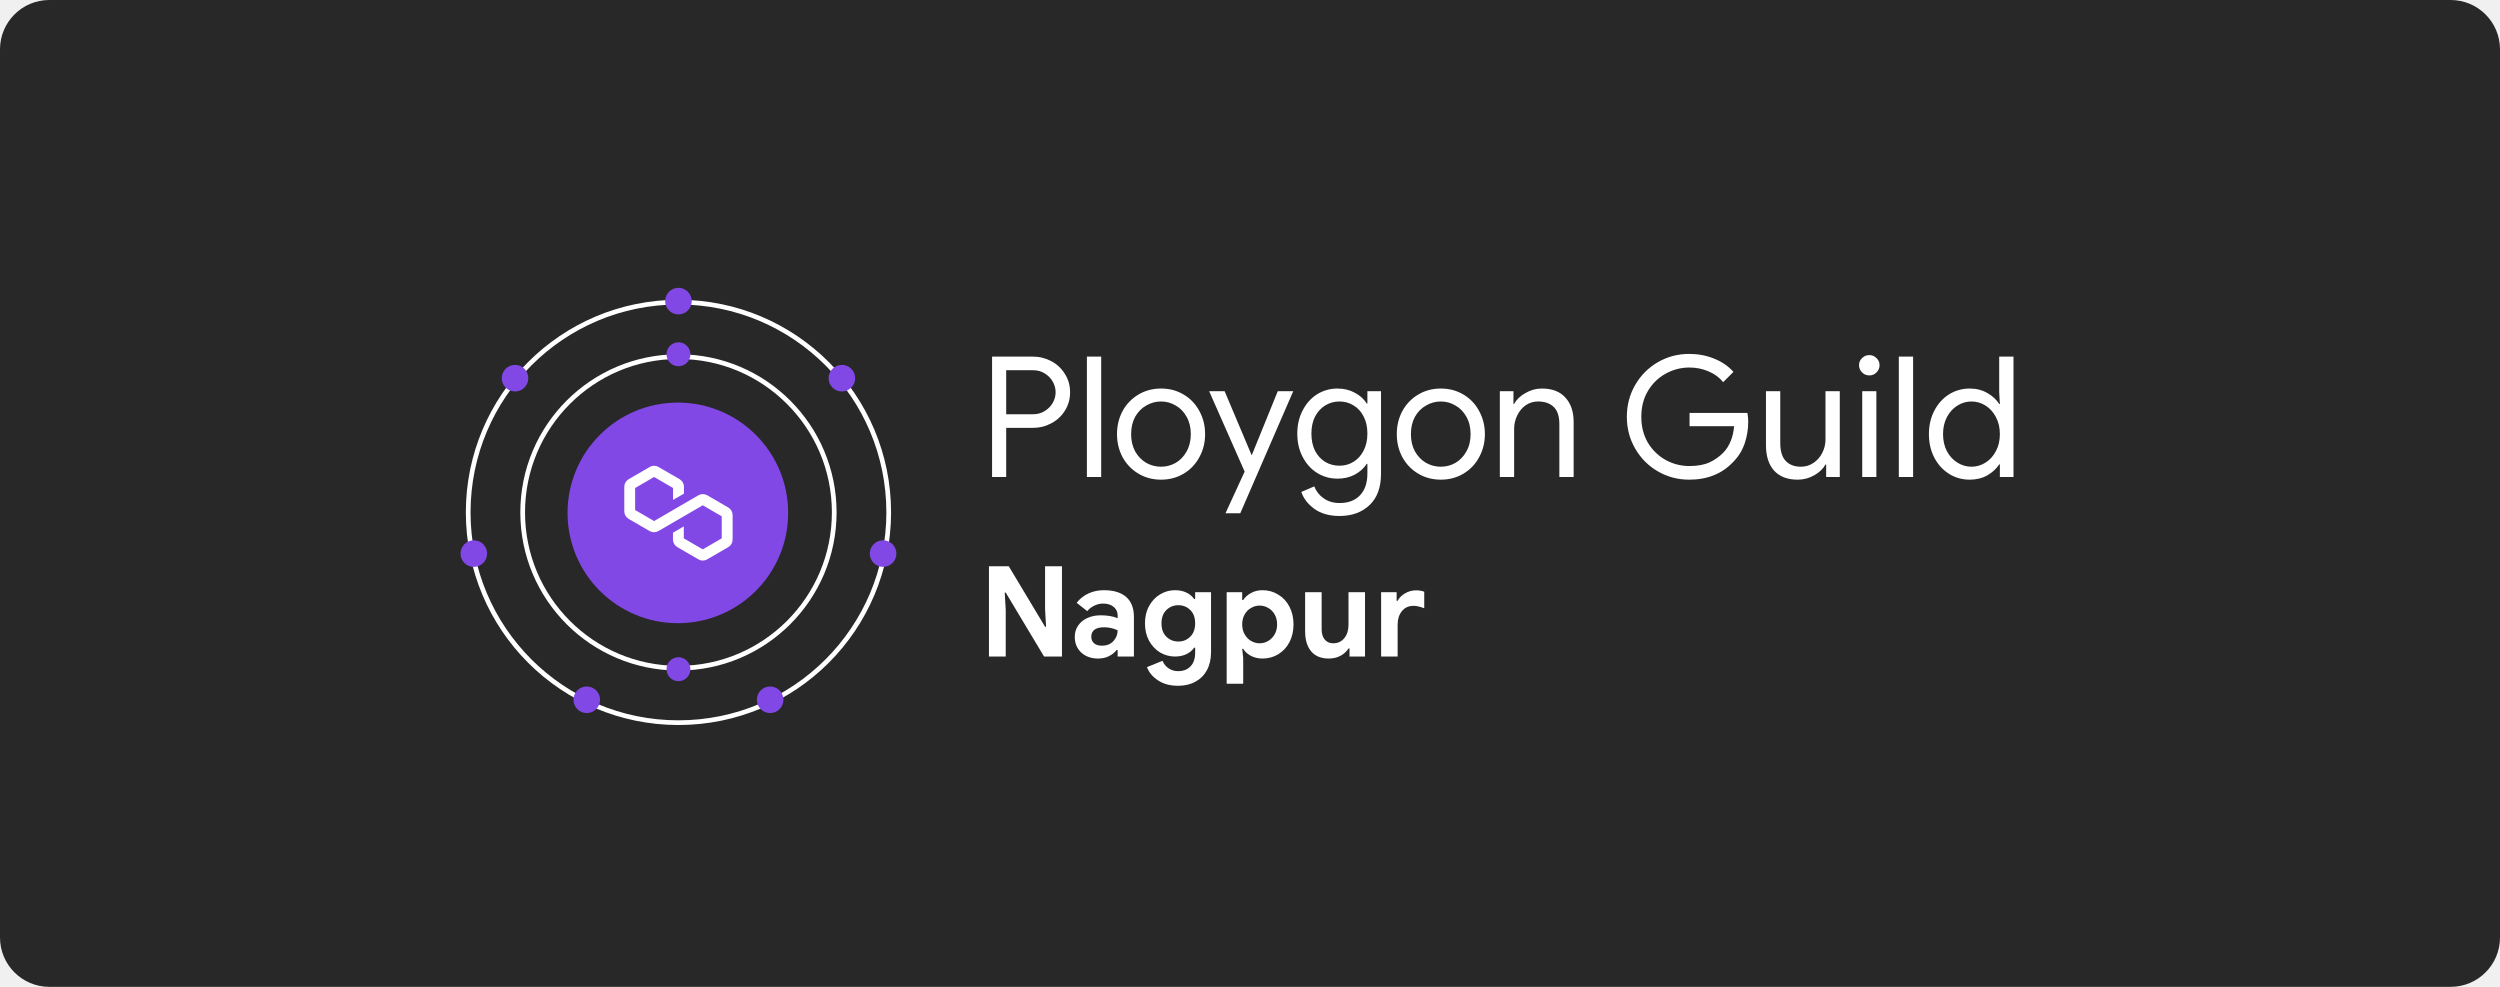
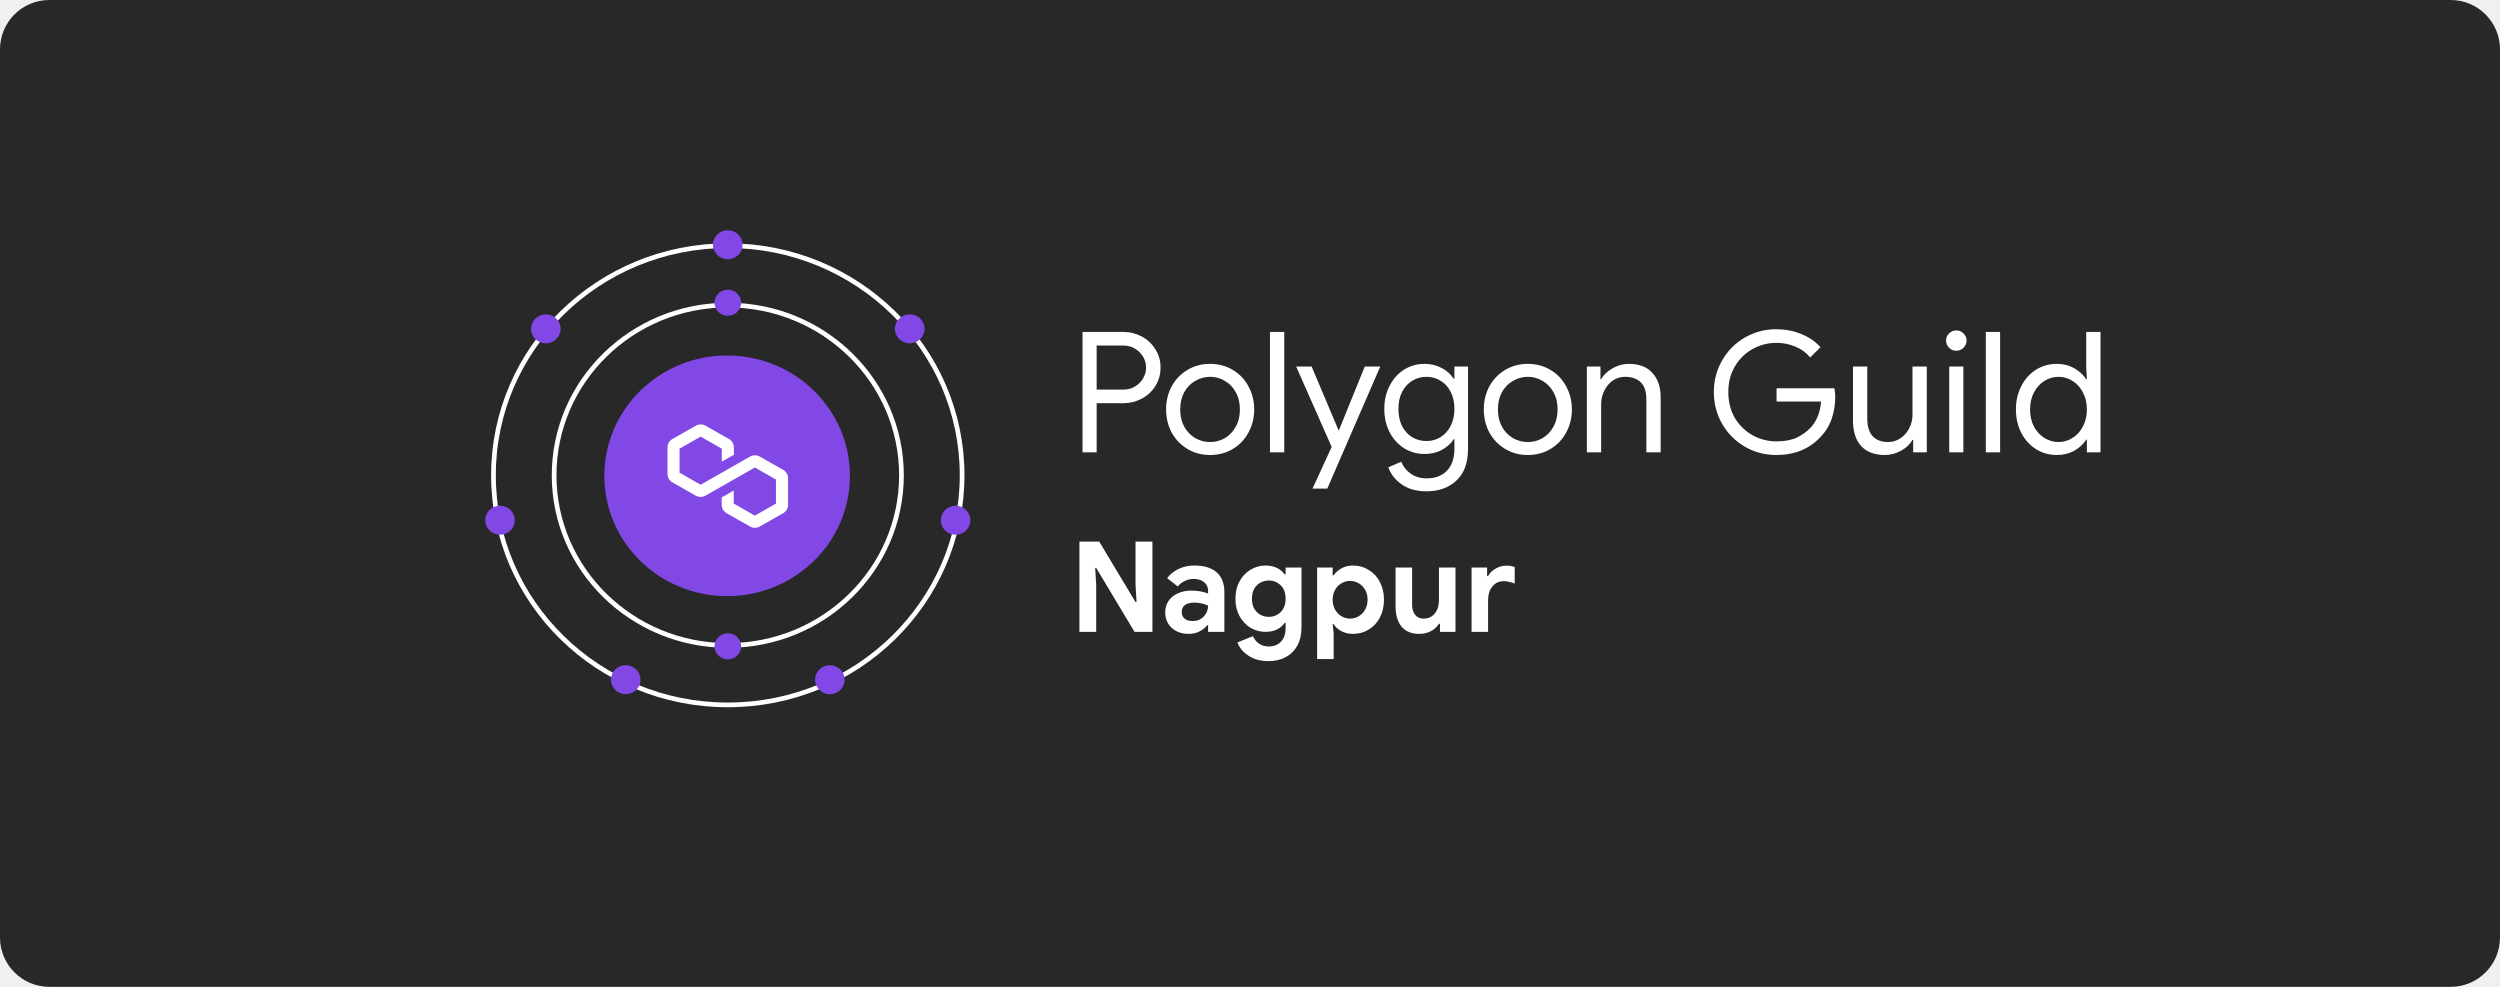
<svg xmlns="http://www.w3.org/2000/svg" width="304" height="120" viewBox="0 0 304 120" fill="none">
  <rect width="304" height="120" rx="6" fill="#282828" />
-   <path d="M120.636 43.362H125.563C126.38 43.362 127.137 43.546 127.832 43.914C128.527 44.282 129.079 44.8 129.488 45.468C129.911 46.122 130.122 46.865 130.122 47.696C130.122 48.527 129.911 49.277 129.488 49.945C129.079 50.599 128.527 51.11 127.832 51.478C127.137 51.846 126.38 52.03 125.563 52.03H122.353V58H120.636V43.362ZM125.604 50.374C126.149 50.374 126.626 50.245 127.035 49.986C127.457 49.727 127.784 49.393 128.016 48.984C128.248 48.575 128.364 48.146 128.364 47.696C128.364 47.246 128.248 46.817 128.016 46.408C127.784 45.999 127.457 45.665 127.035 45.406C126.626 45.147 126.149 45.018 125.604 45.018H122.353V50.374H125.604ZM132.167 43.362H133.905V58H132.167V43.362ZM141.184 58.327C140.162 58.327 139.242 58.082 138.424 57.591C137.607 57.1 136.966 56.433 136.503 55.588C136.053 54.742 135.828 53.809 135.828 52.787C135.828 51.764 136.053 50.831 136.503 49.986C136.966 49.141 137.607 48.473 138.424 47.982C139.242 47.492 140.162 47.246 141.184 47.246C142.207 47.246 143.127 47.492 143.944 47.982C144.762 48.473 145.396 49.141 145.846 49.986C146.309 50.831 146.541 51.764 146.541 52.787C146.541 53.809 146.309 54.742 145.846 55.588C145.396 56.433 144.762 57.1 143.944 57.591C143.127 58.082 142.207 58.327 141.184 58.327ZM141.184 56.753C141.825 56.753 142.418 56.596 142.963 56.283C143.522 55.956 143.965 55.492 144.292 54.892C144.633 54.293 144.803 53.591 144.803 52.787C144.803 51.983 144.633 51.281 144.292 50.681C143.965 50.081 143.522 49.625 142.963 49.311C142.418 48.984 141.825 48.82 141.184 48.82C140.544 48.82 139.944 48.984 139.385 49.311C138.827 49.625 138.377 50.081 138.036 50.681C137.709 51.281 137.545 51.983 137.545 52.787C137.545 53.591 137.709 54.293 138.036 54.892C138.377 55.492 138.827 55.956 139.385 56.283C139.944 56.596 140.544 56.753 141.184 56.753ZM151.349 57.346L147.035 47.573H148.916L152.187 55.322H152.228L155.376 47.573H157.257L150.817 62.416H149.018L151.349 57.346ZM162.881 62.743C161.655 62.743 160.639 62.457 159.835 61.884C159.045 61.312 158.513 60.624 158.241 59.82L159.815 59.145C160.046 59.745 160.428 60.228 160.96 60.596C161.505 60.978 162.145 61.169 162.881 61.169C163.958 61.169 164.79 60.855 165.376 60.228C165.975 59.602 166.275 58.716 166.275 57.571V56.405H166.193C165.853 56.937 165.369 57.373 164.742 57.714C164.129 58.041 163.427 58.204 162.636 58.204C161.737 58.204 160.912 57.973 160.162 57.509C159.426 57.046 158.84 56.398 158.404 55.567C157.968 54.736 157.75 53.788 157.75 52.725C157.75 51.676 157.968 50.735 158.404 49.904C158.84 49.059 159.426 48.405 160.162 47.941C160.912 47.478 161.737 47.246 162.636 47.246C163.427 47.246 164.129 47.417 164.742 47.757C165.369 48.084 165.853 48.521 166.193 49.066H166.275V47.573H167.931V57.591C167.931 59.268 167.468 60.542 166.541 61.414C165.614 62.3 164.394 62.743 162.881 62.743ZM162.881 56.63C163.508 56.63 164.074 56.474 164.578 56.16C165.096 55.846 165.505 55.397 165.805 54.811C166.118 54.225 166.275 53.529 166.275 52.725C166.275 51.908 166.118 51.206 165.805 50.62C165.505 50.033 165.096 49.59 164.578 49.291C164.074 48.977 163.508 48.82 162.881 48.82C162.254 48.82 161.682 48.977 161.164 49.291C160.646 49.604 160.23 50.054 159.917 50.64C159.617 51.226 159.467 51.921 159.467 52.725C159.467 53.529 159.617 54.231 159.917 54.831C160.23 55.417 160.646 55.867 161.164 56.18C161.682 56.48 162.254 56.63 162.881 56.63ZM175.205 58.327C174.183 58.327 173.263 58.082 172.445 57.591C171.628 57.1 170.987 56.433 170.524 55.588C170.074 54.742 169.849 53.809 169.849 52.787C169.849 51.764 170.074 50.831 170.524 49.986C170.987 49.141 171.628 48.473 172.445 47.982C173.263 47.492 174.183 47.246 175.205 47.246C176.228 47.246 177.148 47.492 177.965 47.982C178.783 48.473 179.417 49.141 179.867 49.986C180.33 50.831 180.562 51.764 180.562 52.787C180.562 53.809 180.33 54.742 179.867 55.588C179.417 56.433 178.783 57.1 177.965 57.591C177.148 58.082 176.228 58.327 175.205 58.327ZM175.205 56.753C175.846 56.753 176.439 56.596 176.984 56.283C177.543 55.956 177.986 55.492 178.313 54.892C178.654 54.293 178.824 53.591 178.824 52.787C178.824 51.983 178.654 51.281 178.313 50.681C177.986 50.081 177.543 49.625 176.984 49.311C176.439 48.984 175.846 48.82 175.205 48.82C174.565 48.82 173.965 48.984 173.406 49.311C172.847 49.625 172.398 50.081 172.057 50.681C171.73 51.281 171.566 51.983 171.566 52.787C171.566 53.591 171.73 54.293 172.057 54.892C172.398 55.492 172.847 55.956 173.406 56.283C173.965 56.596 174.565 56.753 175.205 56.753ZM182.38 47.573H184.036V49.107H184.118C184.404 48.589 184.861 48.153 185.488 47.798C186.115 47.43 186.782 47.246 187.491 47.246C188.745 47.246 189.699 47.614 190.353 48.35C191.021 49.073 191.355 50.061 191.355 51.315V58H189.617V51.58C189.617 50.613 189.386 49.911 188.922 49.475C188.459 49.038 187.825 48.82 187.021 48.82C186.462 48.82 185.958 48.977 185.508 49.291C185.072 49.604 184.731 50.02 184.486 50.538C184.24 51.042 184.118 51.574 184.118 52.132V58H182.38V47.573ZM205.409 58.327C204.033 58.327 202.765 57.993 201.607 57.325C200.448 56.657 199.528 55.737 198.847 54.565C198.165 53.393 197.825 52.098 197.825 50.681C197.825 49.263 198.165 47.969 198.847 46.796C199.528 45.624 200.448 44.704 201.607 44.036C202.765 43.369 204.033 43.035 205.409 43.035C206.486 43.035 207.495 43.225 208.435 43.607C209.389 43.989 210.173 44.527 210.786 45.222L209.539 46.469C209.076 45.897 208.483 45.461 207.761 45.161C207.038 44.847 206.261 44.691 205.43 44.691C204.394 44.691 203.426 44.943 202.527 45.447C201.641 45.938 200.925 46.64 200.38 47.553C199.849 48.452 199.583 49.495 199.583 50.681C199.583 51.867 199.849 52.916 200.38 53.829C200.925 54.729 201.648 55.431 202.547 55.935C203.447 56.426 204.408 56.671 205.43 56.671C206.411 56.671 207.229 56.521 207.883 56.221C208.551 55.908 209.123 55.499 209.601 54.995C209.955 54.613 210.241 54.156 210.459 53.625C210.677 53.08 210.814 52.48 210.868 51.826H205.45V50.211H212.483C212.551 50.592 212.585 50.947 212.585 51.274C212.585 52.173 212.442 53.052 212.156 53.911C211.87 54.756 211.413 55.499 210.786 56.14C209.437 57.598 207.645 58.327 205.409 58.327ZM218.606 58.327C217.352 58.327 216.391 57.959 215.723 57.223C215.069 56.487 214.742 55.458 214.742 54.136V47.573H216.48V53.87C216.48 54.865 216.704 55.594 217.154 56.058C217.604 56.521 218.211 56.753 218.974 56.753C219.56 56.753 220.078 56.596 220.528 56.283C220.991 55.969 221.345 55.56 221.591 55.056C221.85 54.552 221.979 54.02 221.979 53.461V47.573H223.717V58H222.061V56.487H221.979C221.693 57.005 221.236 57.441 220.609 57.796C219.982 58.15 219.315 58.327 218.606 58.327ZM227.306 45.652C226.965 45.652 226.672 45.529 226.427 45.284C226.181 45.038 226.059 44.745 226.059 44.404C226.059 44.064 226.181 43.778 226.427 43.546C226.672 43.3 226.965 43.178 227.306 43.178C227.647 43.178 227.94 43.3 228.185 43.546C228.43 43.778 228.553 44.064 228.553 44.404C228.553 44.745 228.43 45.038 228.185 45.284C227.953 45.529 227.66 45.652 227.306 45.652ZM226.447 47.573H228.165V58H226.447V47.573ZM230.896 43.362H232.633V58H230.896V43.362ZM239.524 58.327C238.597 58.327 237.752 58.089 236.989 57.612C236.24 57.135 235.647 56.48 235.211 55.649C234.774 54.804 234.556 53.85 234.556 52.787C234.556 51.737 234.774 50.79 235.211 49.945C235.647 49.1 236.24 48.439 236.989 47.962C237.752 47.485 238.597 47.246 239.524 47.246C240.328 47.246 241.044 47.43 241.671 47.798C242.298 48.153 242.775 48.596 243.102 49.127H243.184L243.102 47.676V43.362H244.84V58H243.184V56.467H243.102C242.775 56.985 242.298 57.428 241.671 57.796C241.044 58.15 240.328 58.327 239.524 58.327ZM239.729 56.753C240.342 56.753 240.908 56.589 241.426 56.262C241.957 55.935 242.38 55.472 242.693 54.872C243.02 54.272 243.184 53.577 243.184 52.787C243.184 51.996 243.02 51.301 242.693 50.701C242.38 50.102 241.957 49.638 241.426 49.311C240.908 48.984 240.342 48.82 239.729 48.82C239.129 48.82 238.563 48.984 238.032 49.311C237.5 49.638 237.071 50.108 236.744 50.722C236.43 51.322 236.274 52.01 236.274 52.787C236.274 53.564 236.43 54.259 236.744 54.872C237.071 55.472 237.5 55.935 238.032 56.262C238.563 56.589 239.129 56.753 239.729 56.753Z" fill="white" />
-   <path d="M120.257 68.855H122.665L127.081 76.215H127.203L127.081 74.099V68.855H129.135V79.834H126.958L122.297 72.059H122.174L122.297 74.175V79.834H120.257V68.855ZM133.529 80.079C132.701 80.079 132.021 79.839 131.49 79.358C130.958 78.868 130.692 78.229 130.692 77.442C130.692 76.92 130.83 76.46 131.106 76.061C131.382 75.663 131.76 75.356 132.241 75.141C132.721 74.927 133.253 74.82 133.836 74.82C134.643 74.82 135.333 74.937 135.906 75.172V74.835C135.906 74.406 135.742 74.058 135.415 73.792C135.098 73.526 134.669 73.394 134.127 73.394C133.759 73.394 133.401 73.48 133.054 73.654C132.716 73.818 132.435 74.037 132.21 74.314L130.922 73.302C131.3 72.811 131.776 72.433 132.348 72.167C132.921 71.901 133.544 71.768 134.219 71.768C135.415 71.768 136.325 72.044 136.948 72.596C137.572 73.148 137.884 73.956 137.884 75.019V79.834H135.906V79.036H135.783C135.548 79.343 135.236 79.593 134.848 79.787C134.469 79.982 134.03 80.079 133.529 80.079ZM134.004 78.515C134.587 78.515 135.047 78.331 135.384 77.963C135.732 77.585 135.906 77.145 135.906 76.644C135.384 76.399 134.837 76.276 134.265 76.276C133.222 76.276 132.701 76.665 132.701 77.442C132.701 77.758 132.813 78.019 133.038 78.224C133.263 78.418 133.585 78.515 134.004 78.515ZM143.26 83.391C142.269 83.391 141.446 83.166 140.792 82.716C140.138 82.277 139.698 81.745 139.473 81.121L141.359 80.355C141.523 80.743 141.773 81.05 142.11 81.275C142.448 81.5 142.831 81.612 143.26 81.612C143.894 81.612 144.395 81.418 144.763 81.029C145.141 80.641 145.33 80.089 145.33 79.374V78.76H145.208C144.962 79.108 144.64 79.374 144.242 79.558C143.843 79.742 143.388 79.834 142.877 79.834C142.233 79.834 141.63 79.67 141.068 79.343C140.516 79.005 140.071 78.535 139.734 77.932C139.396 77.319 139.228 76.608 139.228 75.801C139.228 74.993 139.396 74.288 139.734 73.685C140.071 73.072 140.516 72.601 141.068 72.274C141.63 71.937 142.233 71.768 142.877 71.768C143.388 71.768 143.843 71.86 144.242 72.044C144.64 72.228 144.962 72.494 145.208 72.841H145.33V72.013H147.262V79.297C147.262 80.135 147.099 80.861 146.772 81.474C146.445 82.088 145.98 82.558 145.376 82.885C144.773 83.222 144.068 83.391 143.26 83.391ZM143.291 78.009C143.853 78.009 144.334 77.815 144.732 77.426C145.131 77.028 145.33 76.486 145.33 75.801C145.33 75.096 145.131 74.554 144.732 74.175C144.344 73.787 143.864 73.593 143.291 73.593C142.719 73.593 142.233 73.787 141.834 74.175C141.436 74.564 141.236 75.106 141.236 75.801C141.236 76.496 141.436 77.038 141.834 77.426C142.233 77.815 142.719 78.009 143.291 78.009ZM149.164 72.013H151.05V72.964H151.173C151.387 72.627 151.699 72.346 152.108 72.121C152.517 71.886 152.987 71.768 153.519 71.768C154.224 71.768 154.863 71.947 155.435 72.305C156.018 72.652 156.473 73.143 156.8 73.777C157.127 74.411 157.291 75.126 157.291 75.924C157.291 76.731 157.127 77.452 156.8 78.085C156.473 78.709 156.018 79.2 155.435 79.558C154.863 79.905 154.224 80.079 153.519 80.079C152.987 80.079 152.512 79.966 152.093 79.742C151.684 79.517 151.377 79.236 151.173 78.898H151.05L151.173 80.002V83.145H149.164V72.013ZM153.166 78.224C153.544 78.224 153.897 78.126 154.224 77.932C154.551 77.738 154.812 77.467 155.006 77.12C155.2 76.772 155.297 76.373 155.297 75.924C155.297 75.474 155.2 75.075 155.006 74.728C154.812 74.38 154.551 74.114 154.224 73.93C153.897 73.736 153.544 73.639 153.166 73.639C152.798 73.639 152.451 73.736 152.123 73.93C151.796 74.114 151.536 74.38 151.341 74.728C151.147 75.075 151.05 75.474 151.05 75.924C151.05 76.373 151.147 76.772 151.341 77.12C151.536 77.467 151.796 77.738 152.123 77.932C152.451 78.126 152.798 78.224 153.166 78.224ZM161.585 80.079C160.645 80.079 159.929 79.787 159.439 79.205C158.948 78.622 158.703 77.809 158.703 76.767V72.013H160.711V76.522C160.711 77.053 160.839 77.472 161.095 77.779C161.35 78.075 161.687 78.224 162.107 78.224C162.679 78.224 163.134 78.014 163.471 77.595C163.809 77.176 163.977 76.644 163.977 76V72.013H165.986V79.834H164.1V78.852H163.977C163.742 79.23 163.41 79.532 162.981 79.757C162.561 79.972 162.096 80.079 161.585 80.079ZM167.943 72.013H169.829V73.056H169.952C170.146 72.688 170.447 72.387 170.856 72.151C171.265 71.906 171.715 71.784 172.206 71.784C172.563 71.784 172.89 71.84 173.187 71.952V73.961C172.911 73.859 172.676 73.787 172.482 73.746C172.298 73.695 172.098 73.669 171.884 73.669C171.291 73.669 170.82 73.884 170.473 74.314C170.125 74.743 169.952 75.285 169.952 75.939V79.834H167.943V72.013Z" fill="white" />
-   <circle cx="82.427" cy="62.367" r="13.412" fill="#8248E5" />
-   <circle cx="82.5" cy="62.308" r="25.568" stroke="white" stroke-width="0.572" />
-   <circle cx="82.5" cy="62.308" r="18.943" stroke="white" stroke-width="0.572" />
-   <circle cx="82.499" cy="36.616" r="1.616" fill="#8248E5" />
-   <circle cx="93.649" cy="85.092" r="1.616" fill="#8248E5" />
-   <circle cx="102.374" cy="45.988" r="1.616" fill="#8248E5" />
-   <circle cx="62.626" cy="45.988" r="1.616" fill="#8248E5" />
-   <circle cx="57.616" cy="67.317" r="1.616" fill="#8248E5" />
-   <circle cx="107.385" cy="67.317" r="1.616" fill="#8248E5" />
-   <circle cx="71.35" cy="85.092" r="1.616" fill="#8248E5" />
-   <circle cx="82.501" cy="43.079" r="1.454" fill="#8248E5" />
-   <circle cx="82.501" cy="81.375" r="1.454" fill="#8248E5" />
-   <path d="M89.086 62.632V65.613C89.085 65.799 89.035 65.981 88.943 66.142C88.851 66.303 88.718 66.437 88.559 66.532L85.986 68.019C85.827 68.114 85.645 68.164 85.459 68.164C85.274 68.164 85.092 68.114 84.933 68.019L82.36 66.532C82.2 66.437 82.068 66.303 81.976 66.142C81.883 65.981 81.834 65.799 81.833 65.613V64.776L83.15 64.009V65.463L85.455 66.805L87.76 65.463V62.784L85.455 61.442L80.055 64.581C79.894 64.672 79.713 64.72 79.528 64.72C79.343 64.72 79.162 64.672 79.001 64.581L76.429 63.088C76.272 62.992 76.142 62.857 76.052 62.696C75.961 62.535 75.914 62.354 75.914 62.17V59.189C75.915 59.004 75.964 58.821 76.057 58.66C76.149 58.499 76.281 58.365 76.441 58.27L79.013 56.783C79.173 56.689 79.355 56.639 79.54 56.639C79.726 56.639 79.908 56.689 80.067 56.783L82.64 58.27C82.799 58.365 82.932 58.499 83.024 58.66C83.117 58.821 83.166 59.004 83.167 59.189V60.026L81.841 60.788V59.342L79.536 58L77.231 59.342V62.018L79.536 63.36L84.937 60.221C85.097 60.13 85.279 60.082 85.463 60.082C85.648 60.082 85.829 60.13 85.99 60.221L88.563 61.714C88.722 61.809 88.853 61.943 88.945 62.104C89.036 62.265 89.085 62.447 89.086 62.632Z" fill="white" />
+   <path d="M131.636 40.362H136.563C137.38 40.362 138.137 40.546 138.832 40.914C139.527 41.282 140.079 41.8 140.488 42.468C140.911 43.122 141.122 43.865 141.122 44.696C141.122 45.527 140.911 46.277 140.488 46.945C140.079 47.599 139.527 48.11 138.832 48.478C138.137 48.846 137.38 49.03 136.563 49.03H133.353V55H131.636V40.362ZM136.604 47.374C137.149 47.374 137.626 47.245 138.035 46.986C138.457 46.727 138.784 46.393 139.016 45.984C139.248 45.575 139.364 45.146 139.364 44.696C139.364 44.246 139.248 43.817 139.016 43.408C138.784 42.999 138.457 42.665 138.035 42.406C137.626 42.147 137.149 42.018 136.604 42.018H133.353V47.374H136.604ZM147.153 55.327C146.131 55.327 145.211 55.082 144.393 54.591C143.575 54.1 142.935 53.433 142.471 52.588C142.022 51.742 141.797 50.809 141.797 49.787C141.797 48.764 142.022 47.831 142.471 46.986C142.935 46.141 143.575 45.473 144.393 44.982C145.211 44.492 146.131 44.246 147.153 44.246C148.175 44.246 149.095 44.492 149.913 44.982C150.731 45.473 151.365 46.141 151.815 46.986C152.278 47.831 152.51 48.764 152.51 49.787C152.51 50.809 152.278 51.742 151.815 52.588C151.365 53.433 150.731 54.1 149.913 54.591C149.095 55.082 148.175 55.327 147.153 55.327ZM147.153 53.753C147.794 53.753 148.387 53.596 148.932 53.283C149.491 52.956 149.934 52.492 150.261 51.892C150.602 51.293 150.772 50.591 150.772 49.787C150.772 48.983 150.602 48.281 150.261 47.681C149.934 47.081 149.491 46.625 148.932 46.311C148.387 45.984 147.794 45.82 147.153 45.82C146.513 45.82 145.913 45.984 145.354 46.311C144.795 46.625 144.346 47.081 144.005 47.681C143.678 48.281 143.514 48.983 143.514 49.787C143.514 50.591 143.678 51.293 144.005 51.892C144.346 52.492 144.795 52.956 145.354 53.283C145.913 53.596 146.513 53.753 147.153 53.753ZM154.428 40.362H156.166V55H154.428V40.362ZM161.93 54.346L157.616 44.573H159.497L162.768 52.322H162.809L165.957 44.573H167.838L161.398 59.416H159.599L161.93 54.346ZM173.462 59.743C172.236 59.743 171.22 59.457 170.416 58.884C169.625 58.312 169.094 57.624 168.821 56.82L170.396 56.145C170.627 56.745 171.009 57.228 171.54 57.596C172.086 57.978 172.726 58.169 173.462 58.169C174.539 58.169 175.37 57.855 175.956 57.228C176.556 56.602 176.856 55.716 176.856 54.571V53.405H176.774C176.433 53.937 175.95 54.373 175.323 54.714C174.709 55.041 174.007 55.204 173.217 55.204C172.317 55.204 171.493 54.973 170.743 54.509C170.007 54.046 169.421 53.398 168.985 52.567C168.549 51.736 168.331 50.788 168.331 49.725C168.331 48.676 168.549 47.735 168.985 46.904C169.421 46.059 170.007 45.405 170.743 44.941C171.493 44.478 172.317 44.246 173.217 44.246C174.007 44.246 174.709 44.417 175.323 44.757C175.95 45.084 176.433 45.521 176.774 46.066H176.856V44.573H178.512V54.591C178.512 56.268 178.049 57.542 177.122 58.414C176.195 59.3 174.975 59.743 173.462 59.743ZM173.462 53.63C174.089 53.63 174.655 53.474 175.159 53.16C175.677 52.846 176.086 52.397 176.386 51.811C176.699 51.225 176.856 50.529 176.856 49.725C176.856 48.908 176.699 48.206 176.386 47.62C176.086 47.033 175.677 46.59 175.159 46.291C174.655 45.977 174.089 45.82 173.462 45.82C172.835 45.82 172.263 45.977 171.745 46.291C171.227 46.604 170.811 47.054 170.498 47.64C170.198 48.226 170.048 48.921 170.048 49.725C170.048 50.529 170.198 51.231 170.498 51.831C170.811 52.417 171.227 52.867 171.745 53.18C172.263 53.48 172.835 53.63 173.462 53.63ZM185.786 55.327C184.764 55.327 183.844 55.082 183.026 54.591C182.208 54.1 181.568 53.433 181.104 52.588C180.654 51.742 180.43 50.809 180.43 49.787C180.43 48.764 180.654 47.831 181.104 46.986C181.568 46.141 182.208 45.473 183.026 44.982C183.844 44.492 184.764 44.246 185.786 44.246C186.808 44.246 187.728 44.492 188.546 44.982C189.364 45.473 189.998 46.141 190.447 46.986C190.911 47.831 191.142 48.764 191.142 49.787C191.142 50.809 190.911 51.742 190.447 52.588C189.998 53.433 189.364 54.1 188.546 54.591C187.728 55.082 186.808 55.327 185.786 55.327ZM185.786 53.753C186.427 53.753 187.02 53.596 187.565 53.283C188.124 52.956 188.566 52.492 188.894 51.892C189.234 51.293 189.405 50.591 189.405 49.787C189.405 48.983 189.234 48.281 188.894 47.681C188.566 47.081 188.124 46.625 187.565 46.311C187.02 45.984 186.427 45.82 185.786 45.82C185.145 45.82 184.546 45.984 183.987 46.311C183.428 46.625 182.978 47.081 182.638 47.681C182.31 48.281 182.147 48.983 182.147 49.787C182.147 50.591 182.31 51.293 182.638 51.892C182.978 52.492 183.428 52.956 183.987 53.283C184.546 53.596 185.145 53.753 185.786 53.753ZM192.961 44.573H194.617V46.107H194.699C194.985 45.589 195.441 45.153 196.068 44.798C196.695 44.43 197.363 44.246 198.072 44.246C199.326 44.246 200.28 44.614 200.934 45.35C201.602 46.073 201.936 47.061 201.936 48.315V55H200.198V48.58C200.198 47.613 199.966 46.911 199.503 46.475C199.04 46.038 198.406 45.82 197.602 45.82C197.043 45.82 196.539 45.977 196.089 46.291C195.653 46.604 195.312 47.02 195.067 47.538C194.821 48.042 194.699 48.574 194.699 49.132V55H192.961V44.573ZM215.99 55.327C214.614 55.327 213.346 54.993 212.187 54.325C211.029 53.657 210.109 52.737 209.427 51.565C208.746 50.393 208.405 49.098 208.405 47.681C208.405 46.263 208.746 44.969 209.427 43.796C210.109 42.624 211.029 41.704 212.187 41.036C213.346 40.369 214.614 40.035 215.99 40.035C217.067 40.035 218.075 40.225 219.016 40.607C219.97 40.989 220.754 41.527 221.367 42.222L220.12 43.469C219.657 42.897 219.064 42.461 218.341 42.161C217.619 41.847 216.842 41.691 216.011 41.691C214.975 41.691 214.007 41.943 213.107 42.447C212.222 42.938 211.506 43.64 210.961 44.553C210.429 45.452 210.163 46.495 210.163 47.681C210.163 48.867 210.429 49.916 210.961 50.829C211.506 51.729 212.228 52.431 213.128 52.935C214.027 53.426 214.988 53.671 216.011 53.671C216.992 53.671 217.81 53.521 218.464 53.221C219.132 52.908 219.704 52.499 220.181 51.995C220.536 51.613 220.822 51.156 221.04 50.625C221.258 50.08 221.394 49.48 221.449 48.826H216.031V47.211H223.064C223.132 47.592 223.166 47.947 223.166 48.274C223.166 49.173 223.023 50.052 222.737 50.911C222.451 51.756 221.994 52.499 221.367 53.14C220.018 54.598 218.225 55.327 215.99 55.327ZM229.187 55.327C227.933 55.327 226.972 54.959 226.304 54.223C225.65 53.487 225.323 52.458 225.323 51.136V44.573H227.06V50.87C227.06 51.865 227.285 52.594 227.735 53.058C228.185 53.521 228.791 53.753 229.555 53.753C230.141 53.753 230.659 53.596 231.108 53.283C231.572 52.969 231.926 52.56 232.171 52.056C232.43 51.552 232.56 51.02 232.56 50.461V44.573H234.298V55H232.642V53.487H232.56C232.274 54.005 231.817 54.441 231.19 54.796C230.563 55.15 229.895 55.327 229.187 55.327ZM237.887 42.652C237.546 42.652 237.253 42.529 237.008 42.284C236.762 42.038 236.64 41.745 236.64 41.404C236.64 41.064 236.762 40.778 237.008 40.546C237.253 40.3 237.546 40.178 237.887 40.178C238.227 40.178 238.52 40.3 238.766 40.546C239.011 40.778 239.134 41.064 239.134 41.404C239.134 41.745 239.011 42.038 238.766 42.284C238.534 42.529 238.241 42.652 237.887 42.652ZM237.028 44.573H238.745V55H237.028V44.573ZM241.476 40.362H243.214V55H241.476V40.362ZM250.105 55.327C249.178 55.327 248.333 55.089 247.57 54.612C246.82 54.135 246.227 53.48 245.791 52.649C245.355 51.804 245.137 50.85 245.137 49.787C245.137 48.737 245.355 47.79 245.791 46.945C246.227 46.1 246.82 45.439 247.57 44.962C248.333 44.485 249.178 44.246 250.105 44.246C250.909 44.246 251.625 44.43 252.252 44.798C252.879 45.153 253.356 45.596 253.683 46.127H253.765L253.683 44.676V40.362H255.421V55H253.765V53.467H253.683C253.356 53.985 252.879 54.428 252.252 54.796C251.625 55.15 250.909 55.327 250.105 55.327ZM250.309 53.753C250.923 53.753 251.488 53.589 252.006 53.262C252.538 52.935 252.96 52.472 253.274 51.872C253.601 51.272 253.765 50.577 253.765 49.787C253.765 48.996 253.601 48.301 253.274 47.701C252.96 47.102 252.538 46.638 252.006 46.311C251.488 45.984 250.923 45.82 250.309 45.82C249.71 45.82 249.144 45.984 248.613 46.311C248.081 46.638 247.652 47.108 247.325 47.722C247.011 48.322 246.854 49.01 246.854 49.787C246.854 50.564 247.011 51.259 247.325 51.872C247.652 52.472 248.081 52.935 248.613 53.262C249.144 53.589 249.71 53.753 250.309 53.753Z" fill="white" />
+   <path d="M131.257 65.855H133.665L138.081 73.215H138.203L138.081 71.099V65.855H140.135V76.834H137.958L133.297 69.059H133.174L133.297 71.175V76.834H131.257V65.855ZM144.529 77.079C143.701 77.079 143.021 76.839 142.49 76.358C141.958 75.868 141.692 75.229 141.692 74.442C141.692 73.92 141.83 73.46 142.106 73.061C142.382 72.663 142.76 72.356 143.241 72.141C143.721 71.927 144.253 71.82 144.836 71.82C145.643 71.82 146.333 71.937 146.906 72.172V71.835C146.906 71.406 146.742 71.058 146.415 70.792C146.098 70.526 145.669 70.394 145.127 70.394C144.759 70.394 144.401 70.48 144.054 70.654C143.716 70.818 143.435 71.037 143.21 71.314L141.922 70.302C142.3 69.811 142.776 69.433 143.348 69.167C143.921 68.901 144.544 68.768 145.219 68.768C146.415 68.768 147.325 69.044 147.948 69.596C148.572 70.148 148.884 70.956 148.884 72.019V76.834H146.906V76.036H146.783C146.548 76.343 146.236 76.593 145.848 76.787C145.469 76.982 145.03 77.079 144.529 77.079ZM145.004 75.515C145.587 75.515 146.047 75.331 146.384 74.963C146.732 74.585 146.906 74.145 146.906 73.644C146.384 73.399 145.837 73.276 145.265 73.276C144.222 73.276 143.701 73.665 143.701 74.442C143.701 74.758 143.813 75.019 144.038 75.224C144.263 75.418 144.585 75.515 145.004 75.515ZM154.26 80.391C153.269 80.391 152.446 80.166 151.792 79.716C151.138 79.277 150.698 78.745 150.473 78.121L152.359 77.355C152.523 77.743 152.773 78.05 153.11 78.275C153.448 78.5 153.831 78.612 154.26 78.612C154.894 78.612 155.395 78.418 155.763 78.029C156.141 77.641 156.33 77.089 156.33 76.374V75.76H156.208C155.962 76.108 155.64 76.374 155.242 76.558C154.843 76.742 154.388 76.834 153.877 76.834C153.233 76.834 152.63 76.67 152.068 76.343C151.516 76.005 151.071 75.535 150.734 74.932C150.396 74.319 150.228 73.608 150.228 72.801C150.228 71.993 150.396 71.288 150.734 70.685C151.071 70.072 151.516 69.601 152.068 69.274C152.63 68.937 153.233 68.768 153.877 68.768C154.388 68.768 154.843 68.86 155.242 69.044C155.64 69.228 155.962 69.494 156.208 69.841H156.33V69.013H158.262V76.297C158.262 77.135 158.099 77.861 157.772 78.474C157.445 79.088 156.98 79.558 156.376 79.885C155.773 80.222 155.068 80.391 154.26 80.391ZM154.291 75.009C154.853 75.009 155.334 74.815 155.732 74.426C156.131 74.028 156.33 73.486 156.33 72.801C156.33 72.096 156.131 71.554 155.732 71.175C155.344 70.787 154.864 70.593 154.291 70.593C153.719 70.593 153.233 70.787 152.834 71.175C152.436 71.564 152.236 72.106 152.236 72.801C152.236 73.496 152.436 74.038 152.834 74.426C153.233 74.815 153.719 75.009 154.291 75.009ZM160.164 69.013H162.05V69.964H162.173C162.387 69.627 162.699 69.346 163.108 69.121C163.517 68.886 163.987 68.768 164.519 68.768C165.224 68.768 165.863 68.947 166.435 69.305C167.018 69.652 167.473 70.143 167.8 70.777C168.127 71.411 168.291 72.126 168.291 72.924C168.291 73.731 168.127 74.452 167.8 75.085C167.473 75.709 167.018 76.2 166.435 76.558C165.863 76.905 165.224 77.079 164.519 77.079C163.987 77.079 163.512 76.966 163.093 76.742C162.684 76.517 162.377 76.236 162.173 75.898H162.05L162.173 77.002V80.145H160.164V69.013ZM164.166 75.224C164.544 75.224 164.897 75.126 165.224 74.932C165.551 74.738 165.812 74.467 166.006 74.12C166.2 73.772 166.297 73.373 166.297 72.924C166.297 72.474 166.2 72.075 166.006 71.728C165.812 71.38 165.551 71.114 165.224 70.93C164.897 70.736 164.544 70.639 164.166 70.639C163.798 70.639 163.451 70.736 163.123 70.93C162.796 71.114 162.536 71.38 162.341 71.728C162.147 72.075 162.05 72.474 162.05 72.924C162.05 73.373 162.147 73.772 162.341 74.12C162.536 74.467 162.796 74.738 163.123 74.932C163.451 75.126 163.798 75.224 164.166 75.224ZM172.585 77.079C171.645 77.079 170.929 76.787 170.439 76.205C169.948 75.622 169.703 74.809 169.703 73.767V69.013H171.711V73.522C171.711 74.053 171.839 74.472 172.095 74.779C172.35 75.075 172.687 75.224 173.107 75.224C173.679 75.224 174.134 75.014 174.471 74.595C174.809 74.176 174.977 73.644 174.977 73V69.013H176.986V76.834H175.1V75.852H174.977C174.742 76.23 174.41 76.532 173.981 76.757C173.561 76.972 173.096 77.079 172.585 77.079ZM178.943 69.013H180.829V70.056H180.952C181.146 69.688 181.447 69.387 181.856 69.151C182.265 68.906 182.715 68.784 183.206 68.784C183.563 68.784 183.89 68.84 184.187 68.952V70.961C183.911 70.859 183.676 70.787 183.482 70.746C183.298 70.695 183.098 70.669 182.884 70.669C182.291 70.669 181.82 70.884 181.473 71.314C181.125 71.743 180.952 72.285 180.952 72.939V76.834H178.943V69.013Z" fill="white" />
+   <ellipse cx="88.418" cy="57.858" rx="14.93" ry="14.632" fill="#8248E5" />
+   <path d="M116.993 57.793C116.993 73.208 104.241 85.714 88.499 85.714C72.757 85.714 60.005 73.208 60.005 57.793C60.005 42.378 72.757 29.872 88.499 29.872C104.241 29.872 116.993 42.378 116.993 57.793Z" stroke="white" stroke-width="0.572" />
+   <path d="M109.618 57.793C109.618 69.216 100.168 78.486 88.499 78.486C76.83 78.486 67.38 69.216 67.38 57.793C67.38 46.37 76.83 37.1 88.499 37.1C100.168 37.1 109.618 46.37 109.618 57.793Z" stroke="white" stroke-width="0.572" />
+   <ellipse cx="88.498" cy="29.763" rx="1.799" ry="1.763" fill="#8248E5" />
+   <ellipse cx="100.91" cy="82.651" rx="1.799" ry="1.763" fill="#8248E5" />
+   <ellipse cx="110.623" cy="39.988" rx="1.799" ry="1.763" fill="#8248E5" />
+   <ellipse cx="66.375" cy="39.988" rx="1.799" ry="1.763" fill="#8248E5" />
+   <ellipse cx="60.799" cy="63.258" rx="1.799" ry="1.763" fill="#8248E5" />
+   <ellipse cx="116.201" cy="63.258" rx="1.799" ry="1.763" fill="#8248E5" />
+   <ellipse cx="76.088" cy="82.651" rx="1.799" ry="1.763" fill="#8248E5" />
+   <ellipse cx="88.502" cy="36.815" rx="1.619" ry="1.587" fill="#8248E5" />
+   <ellipse cx="88.502" cy="78.596" rx="1.619" ry="1.587" fill="#8248E5" />
+   <path d="M95.831 58.147V61.398C95.829 61.601 95.775 61.8 95.672 61.976C95.569 62.152 95.422 62.298 95.244 62.401L92.38 64.024C92.203 64.128 92 64.183 91.794 64.183C91.587 64.183 91.385 64.128 91.207 64.024L88.343 62.401C88.166 62.298 88.018 62.152 87.916 61.976C87.813 61.8 87.758 61.601 87.757 61.398V60.486L89.223 59.649V61.235L91.789 62.7L94.355 61.235V58.313L91.789 56.848L85.778 60.273C85.599 60.372 85.397 60.424 85.191 60.424C84.986 60.424 84.784 60.372 84.605 60.273L81.741 58.644C81.566 58.539 81.421 58.392 81.321 58.217C81.221 58.041 81.168 57.844 81.168 57.642V54.391C81.169 54.188 81.224 53.989 81.327 53.813C81.429 53.638 81.577 53.491 81.754 53.388L84.618 51.766C84.796 51.663 84.999 51.608 85.205 51.608C85.411 51.608 85.614 51.663 85.791 51.766L88.655 53.388C88.833 53.491 88.98 53.638 89.083 53.813C89.186 53.989 89.24 54.188 89.242 54.391V55.303L87.766 56.135V54.557L85.2 53.093L82.634 54.557V57.477L85.2 58.941L91.212 55.516C91.391 55.417 91.593 55.365 91.798 55.365C92.004 55.365 92.206 55.417 92.385 55.516L95.249 57.145C95.425 57.249 95.572 57.395 95.674 57.571C95.775 57.746 95.83 57.945 95.831 58.147Z" fill="white" />
</svg>
